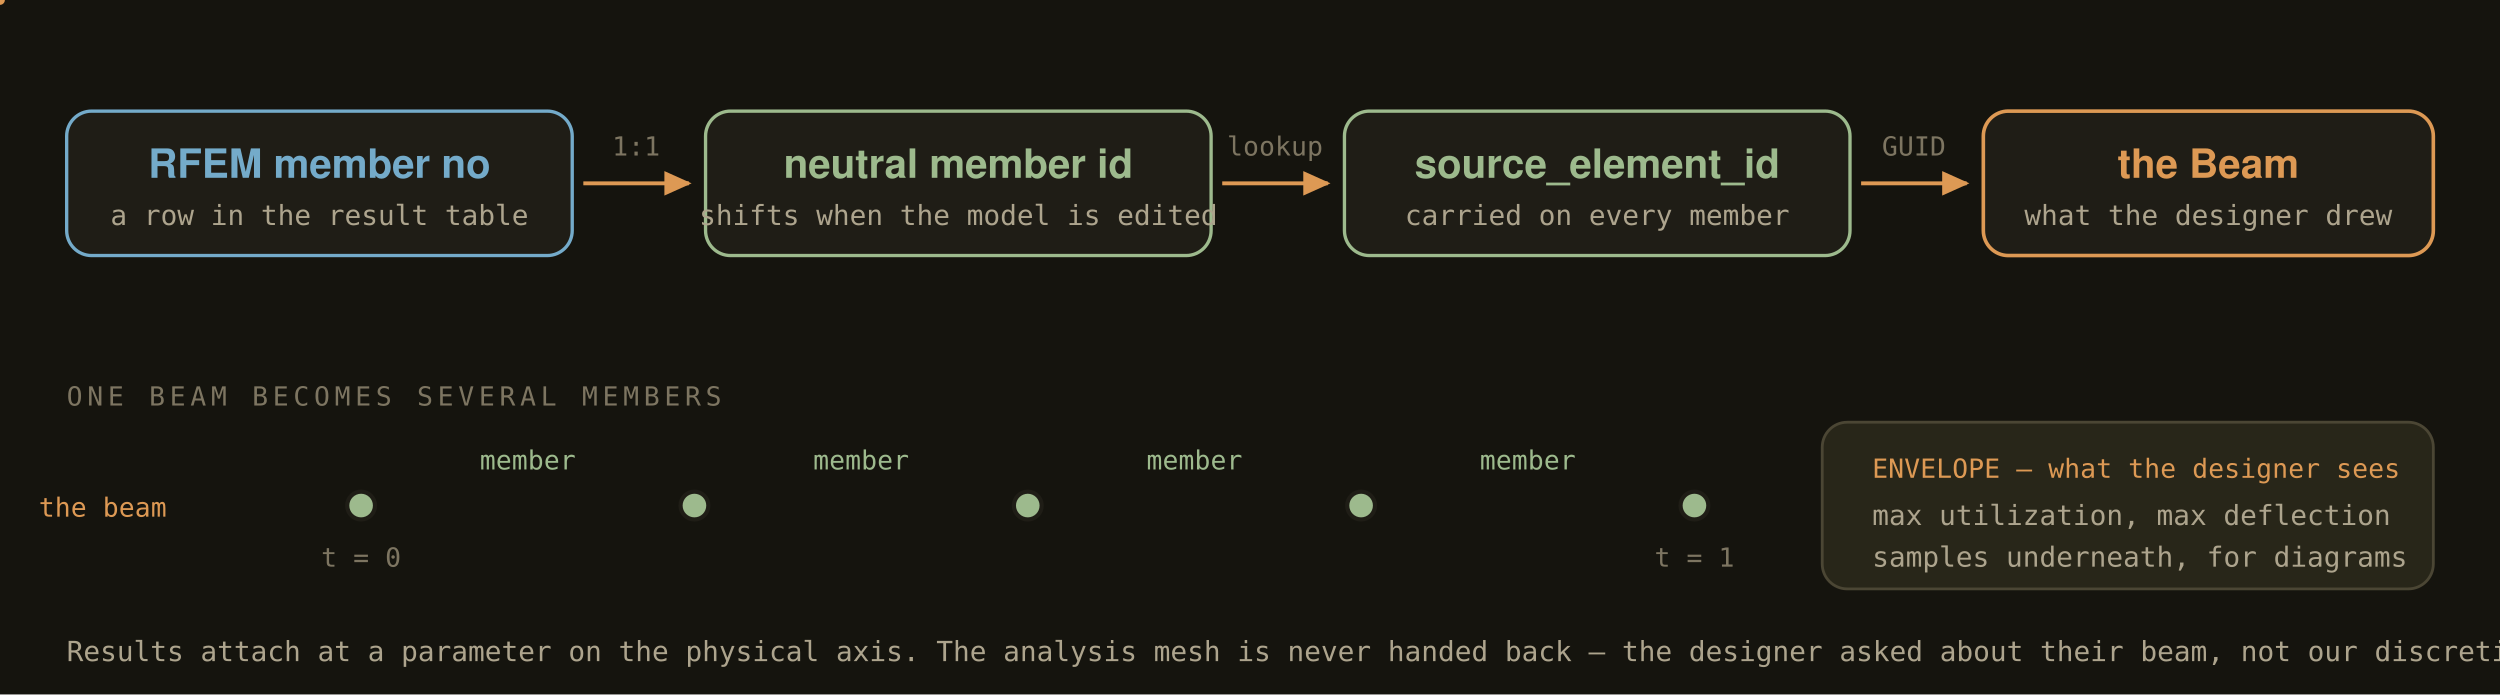
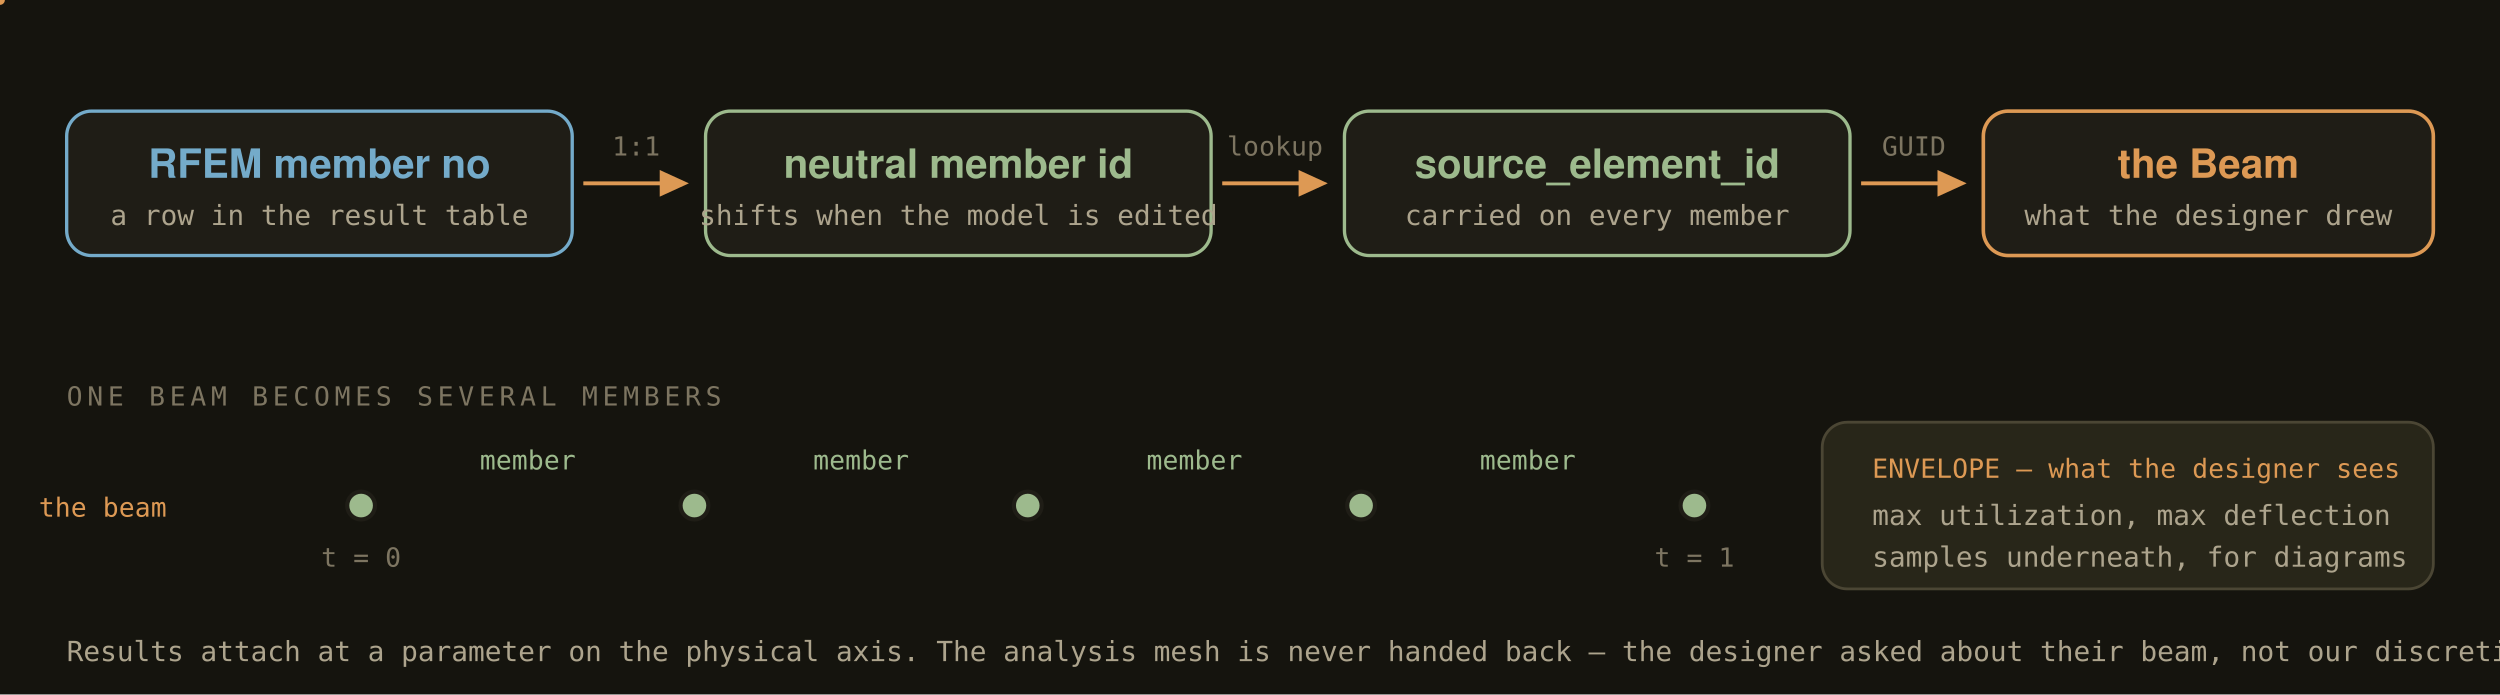
<svg xmlns="http://www.w3.org/2000/svg" viewBox="0 0 900 250" role="img" aria-label="The identity chain. An RFEM member number maps one to one onto a neutral member id, which carries a source element id, which is the GUID of the original beam. Because one beam becomes several members, results attach at a parameter along the physical beam axis." fill="#f2eddf">
-   <defs>
-     <marker id="m3" viewBox="0 0 10 9" refX="9" refY="4.5" markerWidth="7" markerHeight="6.5" orient="auto">
-       <path d="M0,0 L10,4.5 L0,9 Z" fill="#dd9954" />
-     </marker>
-   </defs>
  <rect x="0" y="0" width="900" height="250" fill="#15140e" />
  <g>
    <rect x="24" y="40" width="182" height="52" rx="9" fill="#1f1d16" stroke="#74abca" stroke-width="1.2" />
    <text font-family="Public Sans, Helvetica, Arial, sans-serif" font-size="14.5" font-weight="700" x="115" y="64" text-anchor="middle" fill="#74abca">RFEM member no</text>
    <text font-family="IBM Plex Mono, Menlo, monospace" font-size="10" fill="#ada48d" x="115" y="81" text-anchor="middle">a row in the result table</text>
    <rect x="254" y="40" width="182" height="52" rx="9" fill="#1f1d16" stroke="#9dba8d" stroke-width="1.2" />
    <text font-family="Public Sans, Helvetica, Arial, sans-serif" font-size="14.5" font-weight="700" x="345" y="64" text-anchor="middle" fill="#9dba8d">neutral member id</text>
    <text font-family="IBM Plex Mono, Menlo, monospace" font-size="10" fill="#ada48d" x="345" y="81" text-anchor="middle">shifts when the model is edited</text>
    <rect x="484" y="40" width="182" height="52" rx="9" fill="#1f1d16" stroke="#9dba8d" stroke-width="1.2" />
    <text font-family="Public Sans, Helvetica, Arial, sans-serif" font-size="14.5" font-weight="700" x="575" y="64" text-anchor="middle" fill="#9dba8d">source_element_id</text>
    <text font-family="IBM Plex Mono, Menlo, monospace" font-size="10" fill="#ada48d" x="575" y="81" text-anchor="middle">carried on every member</text>
    <rect x="714" y="40" width="162" height="52" rx="9" fill="#1f1d16" stroke="#dd9954" stroke-width="1.3" />
    <text font-family="Public Sans, Helvetica, Arial, sans-serif" font-size="14.5" font-weight="700" x="795" y="64" text-anchor="middle" fill="#dd9954">the Beam</text>
    <text font-family="IBM Plex Mono, Menlo, monospace" font-size="10" fill="#ada48d" x="795" y="81" text-anchor="middle">what the designer drew</text>
  </g>
-   <g stroke="#dd9954" stroke-width="1.4" fill="none" marker-end="url(#m3)">
-     <path d="M210 66 L248 66" />
-     <path d="M440 66 L478 66" />
-     <path d="M670 66 L708 66" />
+   <g stroke="#dd9954" stroke-width="1.4" fill="none">
+     <path d="M210.0 66.0 L238.6 66.0" />
+     <path d="M440.0 66.0 L468.6 66.0" />
+     <path d="M670.0 66.0 L698.5 66.0" />
  </g>
+   <polygon points="248.0,66.0 237.5,70.8 237.5,61.2" fill="#dd9954" stroke="none" />
+   <polygon points="478.0,66.0 467.5,70.8 467.5,61.2" fill="#dd9954" stroke="none" />
+   <polygon points="708.0,66.0 697.5,70.8 697.5,61.2" fill="#dd9954" stroke="none" />
  <g font-family="IBM Plex Mono, Menlo, monospace" font-size="9.5" letter-spacing=".04" fill="#7d7561">
    <text x="229" y="56" text-anchor="middle">1:1</text>
    <text x="459" y="56" text-anchor="middle">lookup</text>
    <text x="689" y="56" text-anchor="middle">GUID</text>
  </g>
  <line stroke="#3d3929" />
  <text font-family="IBM Plex Mono, Menlo, monospace" font-size="9.5" letter-spacing="1.7" fill="#7d7561" x="24" y="146">ONE BEAM BECOMES SEVERAL MEMBERS</text>
  <g>
    <line stroke="#dd9954" stroke-width="3.5" stroke-linecap="round" />
    <text font-family="IBM Plex Mono, Menlo, monospace" font-size="9.5" letter-spacing=".04" x="60" y="186" text-anchor="end" fill="#dd9954">the beam</text>
    <g fill="#9dba8d" stroke="#1f1d16" stroke-width="1.5">
      <circle cx="130" cy="182" r="5" />
      <circle cx="250" cy="182" r="5" />
      <circle cx="370" cy="182" r="5" />
      <circle cx="490" cy="182" r="5" />
      <circle cx="610" cy="182" r="5" />
    </g>
    <g font-family="IBM Plex Mono, Menlo, monospace" font-size="9.5" letter-spacing=".04" fill="#9dba8d">
      <text x="190" y="169" text-anchor="middle">member</text>
      <text x="310" y="169" text-anchor="middle">member</text>
      <text x="430" y="169" text-anchor="middle">member</text>
      <text x="550" y="169" text-anchor="middle">member</text>
    </g>
    <g font-family="IBM Plex Mono, Menlo, monospace" font-size="9.5" letter-spacing=".04" fill="#7d7561">
      <text x="130" y="204" text-anchor="middle">t = 0</text>
      <text x="610" y="204" text-anchor="middle">t = 1</text>
    </g>
  </g>
  <g>
    <rect x="656" y="152" width="220" height="60" rx="9" fill="#282619" stroke="#4b4634" stroke-width="1" />
    <text font-family="IBM Plex Mono, Menlo, monospace" font-size="9.5" letter-spacing=".04" x="674" y="172" fill="#dd9954">ENVELOPE — what the designer sees</text>
    <text font-family="IBM Plex Mono, Menlo, monospace" font-size="10" fill="#ada48d" x="674" y="189">max utilization, max deflection</text>
    <text font-family="IBM Plex Mono, Menlo, monospace" font-size="10" fill="#ada48d" x="674" y="204">samples underneath, for diagrams</text>
  </g>
  <text font-family="IBM Plex Mono, Menlo, monospace" font-size="10" fill="#ada48d" x="24" y="238">Results attach at a parameter on the physical axis. The analysis mesh is never handed back — the designer asked about their beam, not our discretization.</text>
</svg>
